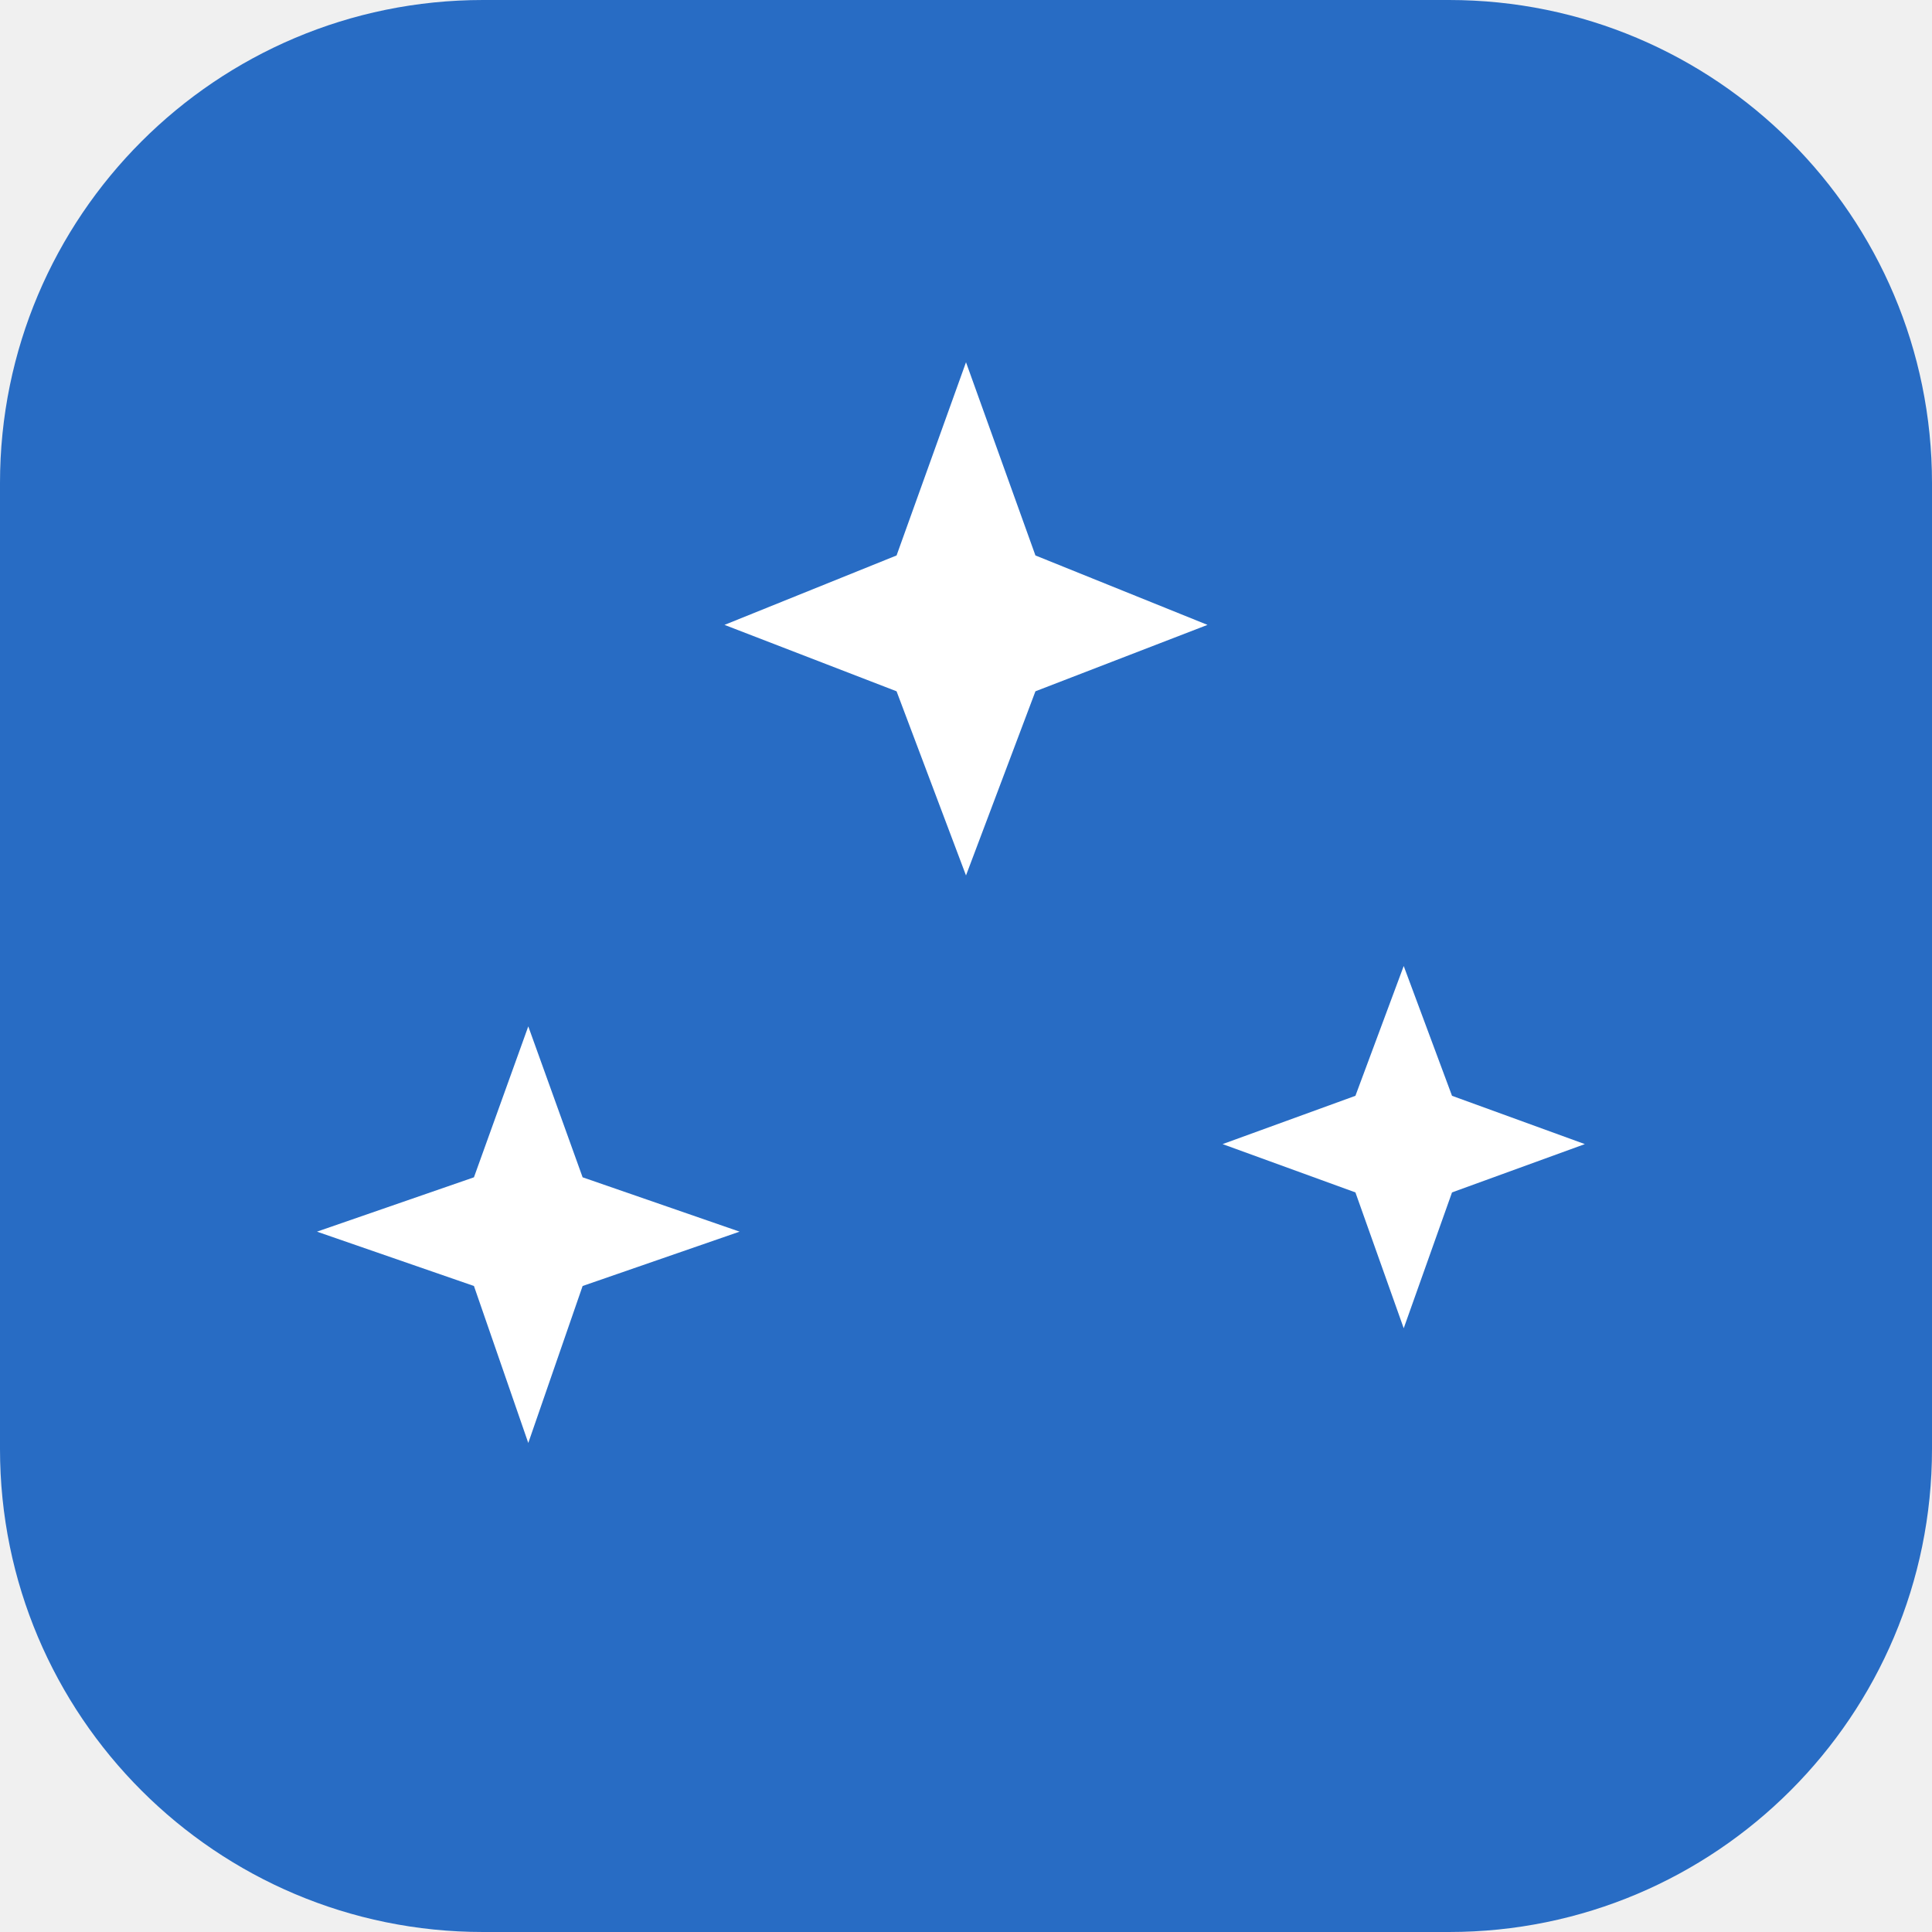
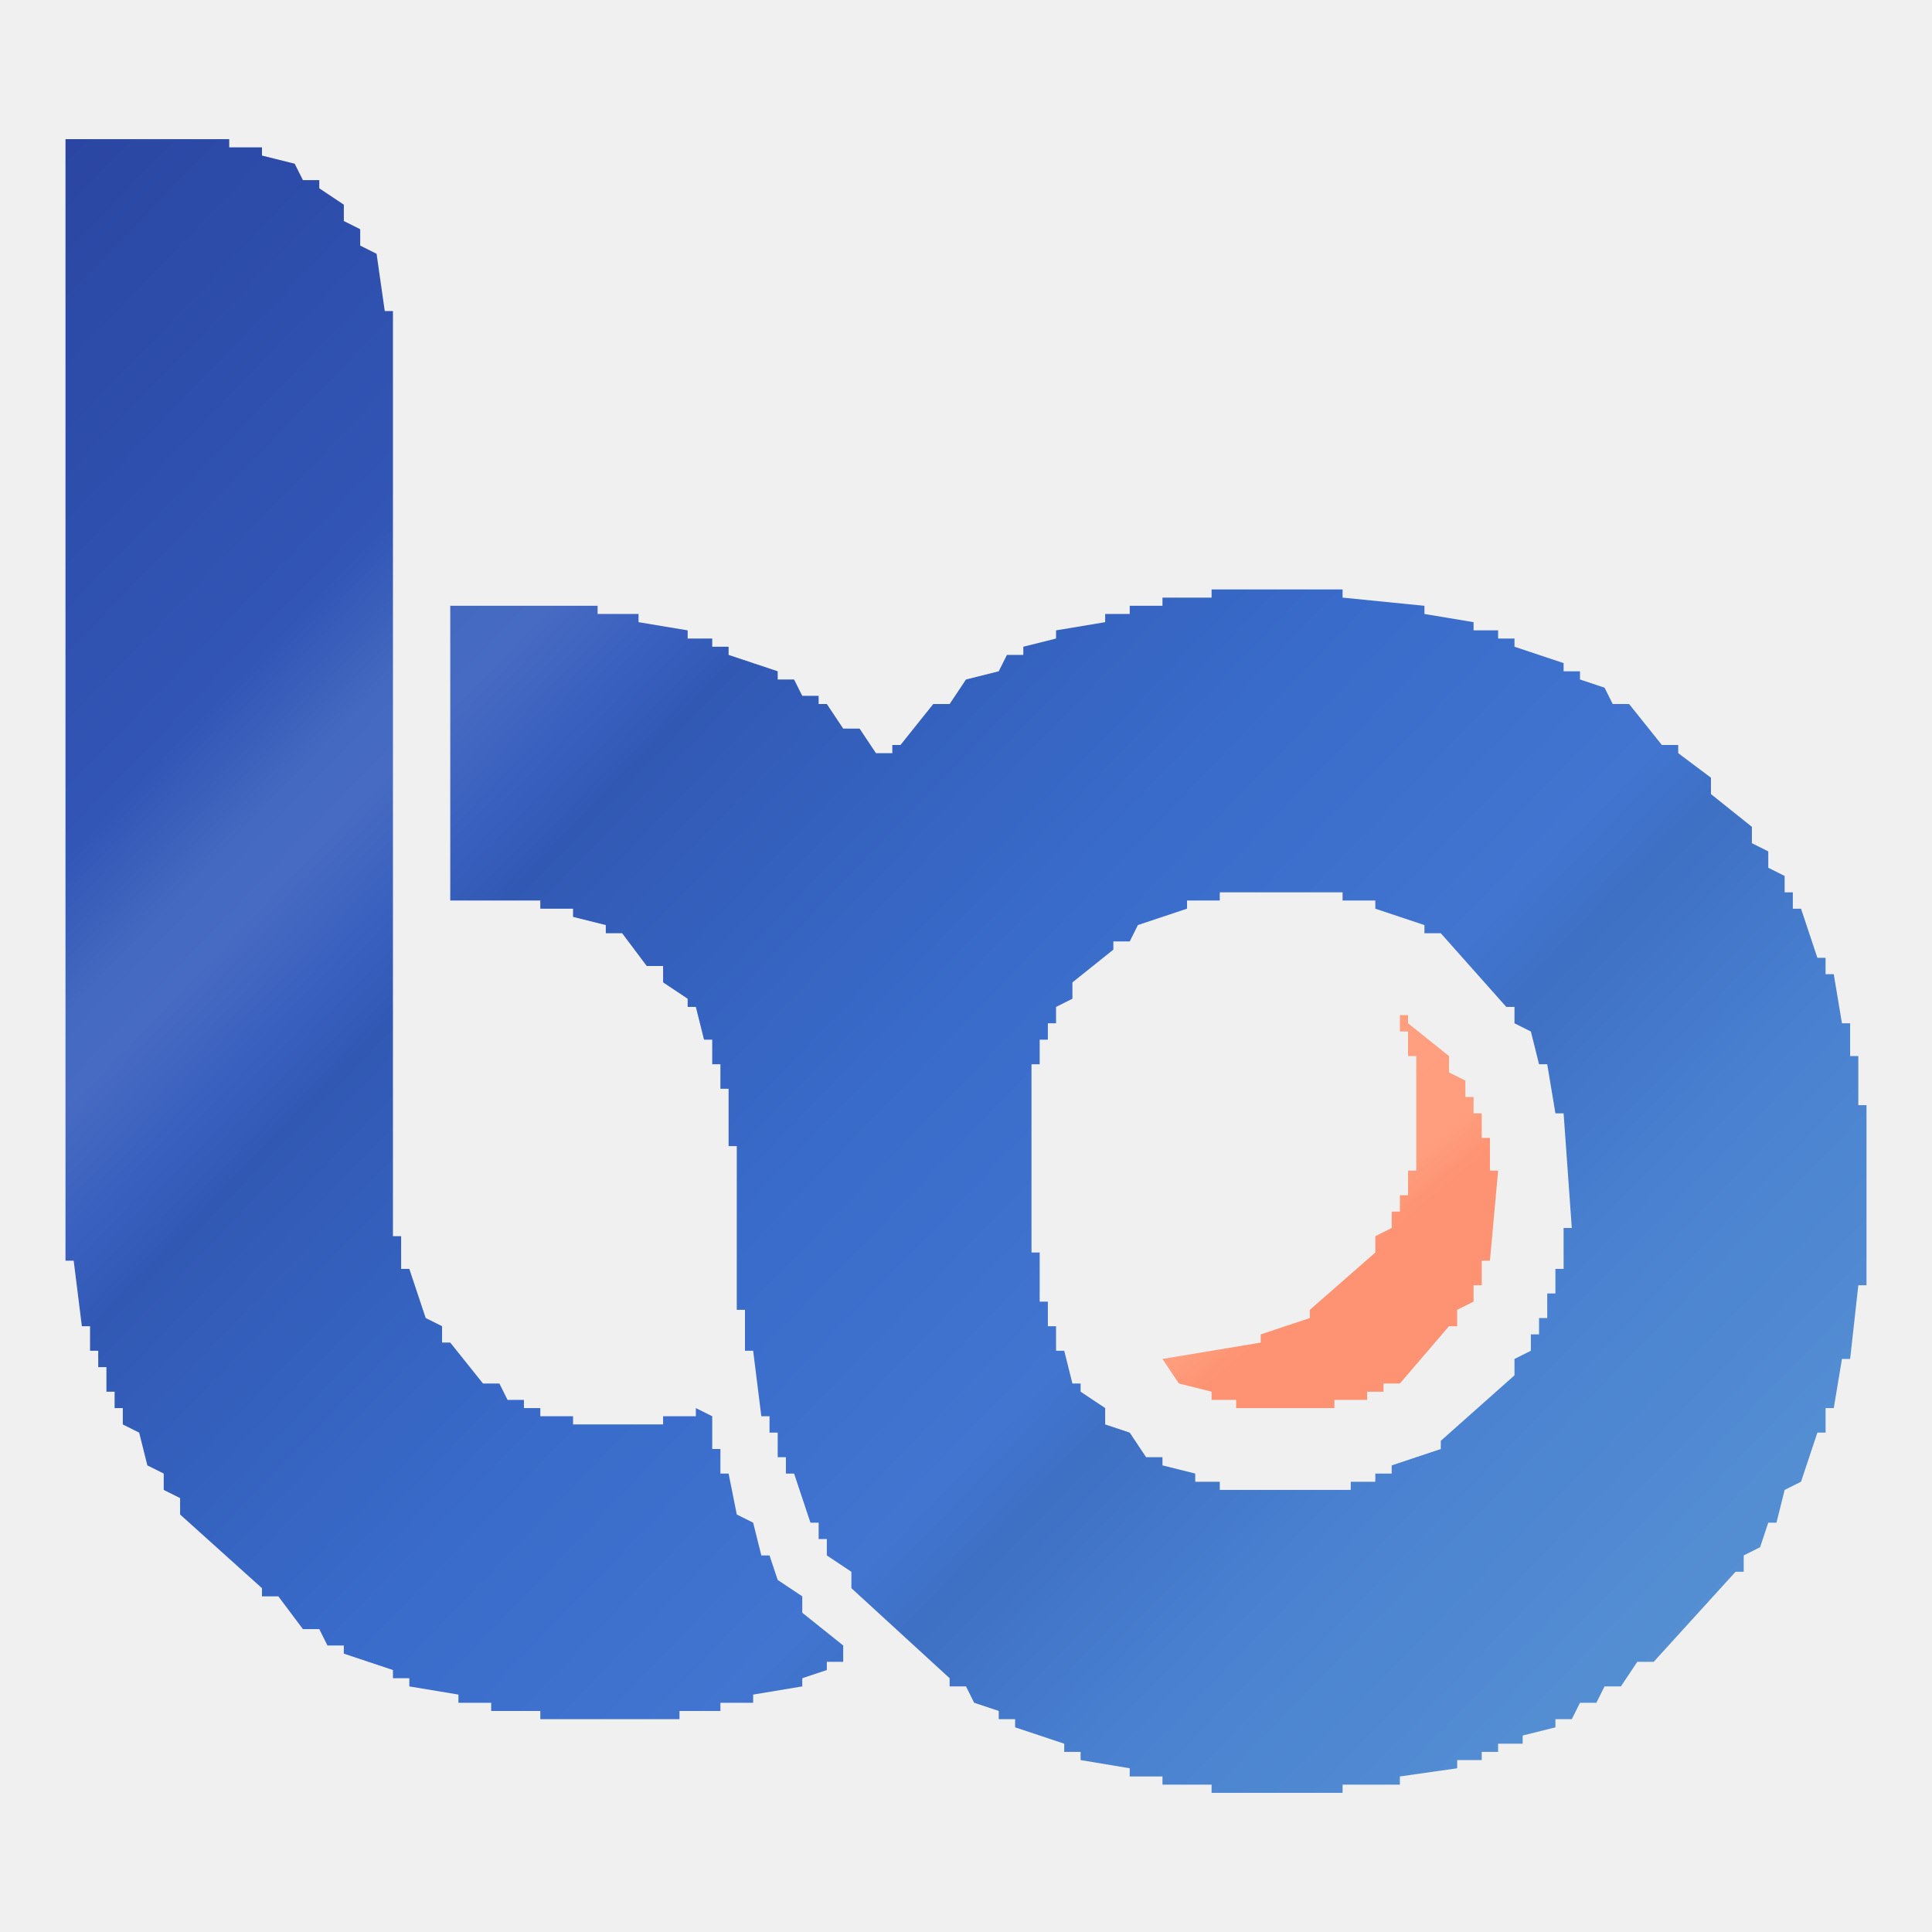
- <svg xmlns="http://www.w3.org/2000/svg" viewBox="0 0 32 32">
-   <rect width="32" height="32" rx="8" fill="#286CC4" />
-   <path d="m16 6 1.15 3.2L20 10.35l-2.85 1.1L16 14.5l-1.15-3.05L12 10.35l2.85-1.15L16 6Z" fill="#fff" />
-   <path d="m23.25 16 .8 2.15 2.2.8-2.2.8-.8 2.25-.8-2.25-2.2-.8 2.2-.8.8-2.15Z" fill="#fff" />
-   <path d="m8.75 17 .9 2.5 2.6.9-2.6.9-.9 2.6-.9-2.6-2.6-.9 2.6-.9.9-2.5Z" fill="#fff" />
+ <svg xmlns="http://www.w3.org/2000/svg" viewBox="97 290 236 236" fill="none">
+   <defs>
+     <linearGradient id="b5-icon" gradientUnits="userSpaceOnUse" x1="112" y1="300" x2="330" y2="510">
+       <stop offset="0" stop-color="#2a46a2" />
+       <stop offset=".2" stop-color="#3256b6" />
+       <stop offset=".245" stop-color="#4369c0" />
+       <stop offset=".27" stop-color="#476bc2" />
+       <stop offset=".31" stop-color="#3960bf" />
+       <stop offset=".34" stop-color="#3159b4" />
+       <stop offset=".5" stop-color="#396bca" />
+       <stop offset=".63" stop-color="#4175d0" />
+       <stop offset=".665" stop-color="#3e70c4" />
+       <stop offset=".76" stop-color="#4a82d1" />
+       <stop offset=".89" stop-color="#558fd2" />
+       <stop offset="1" stop-color="#5a95d4" />
+     </linearGradient>
+     <linearGradient id="b5-moon" gradientUnits="userSpaceOnUse" x1="240" y1="400" x2="290" y2="460">
+       <stop offset="0" stop-color="#ffa184" />
+       <stop offset=".55" stop-color="#ff9e7e" />
+       <stop offset=".62" stop-color="#fd9372" />
+       <stop offset="1" stop-color="#fe9473" />
+     </linearGradient>
+   </defs>
+   <path id="bo-body" fill-rule="evenodd" clip-rule="evenodd" d="M105 307H125V308H129V309L133 310L134 312H136V313L139 315V317L141 318V320L143 321L144 328H145V441H146V445H147L149 451L151 452V454H152L156 459H158L159 461H161V462H163V463H167V464H178V463H182V462L184 463V467H185V470H186L187 475L189 476L190 480H191L192 483L195 485V487L200 491V493H198V494L195 495V496L189 497V498H185V499H180V500H163V499H157V498H153V497L147 496V495H145V494L139 492V491H137L136 489H134L131 485H129V484L119 475V473L117 472V470L115 469L114 465L112 464V462H111V460H110V457H109V455H108V452H107L106 444H105V307ZM223 420V443H224V449H225V452H226V455H227L228 459H229V460L232 462V464L235 465L237 468H239V469L243 470V471H246V472H262V471H265V470H267V469L273 467V466L282 458V456L284 455V453H285V451H286V448H287V445H288V440H289L288 426H287L286 420H285L284 416L282 415V413H281L273 404H271V403L265 401V400H261V399H246V400H242V401L236 403L235 405H233V406L228 410V412L226 413V415H225V417H224V420H223ZM152 364H170V365H175V366L181 367V368H184V369H186V370L192 372V373H194L195 375H197V376H198L200 379H202L204 382H206V381H207L211 376H213L215 373L219 372L220 370H222V369L226 368V367L232 366V365H235V364H239V363H245V362H261V363L271 364V365L277 366V367H280V368H282V369L288 371V372H290V373L293 374L294 376H296L300 381H302V382L306 385V387L311 391V393L313 394V396L315 397V399H316V401H317L319 407H320V409H321L322 415H323V419H324V425H325V447H324L323 456H322L321 462H320V465H319L317 471L315 472L314 476H313L312 479L310 480V482H309L299 493H297L295 496H293L292 498H290L289 500H287V501L283 502V503H280V504H278V505H275V506L268 507V508H261V509H245V508H239V507H235V506L229 505V504H227V503L221 501V500H219V499L216 498L215 496H213V495L201 484V482L198 480V478H197V476H196L194 470H193V468H192V465H191V463H190L189 455H188V450H187V430H186V423H185V420H184V417H183L182 413H181V412L178 410V408H176L173 404H171V403L167 402V401H163V400H152V364Z" fill="url(#b5-icon)" />
+   <path id="bo-crescent" fill-rule="evenodd" clip-rule="evenodd" d="M239 456L251 454V453L257 451V450L265 443V441L267 440V438H268V436H269V433H270V419H269V416H268V414H269V415L274 419V421L276 422V424H277V426H278V429H279V433H280L279 444H278V447H277V449L275 450V452H274L268 459H266V460H264V461H260V462H248V461H245V460L241 459L239 456Z" fill="url(#b5-moon)" />
</svg>
